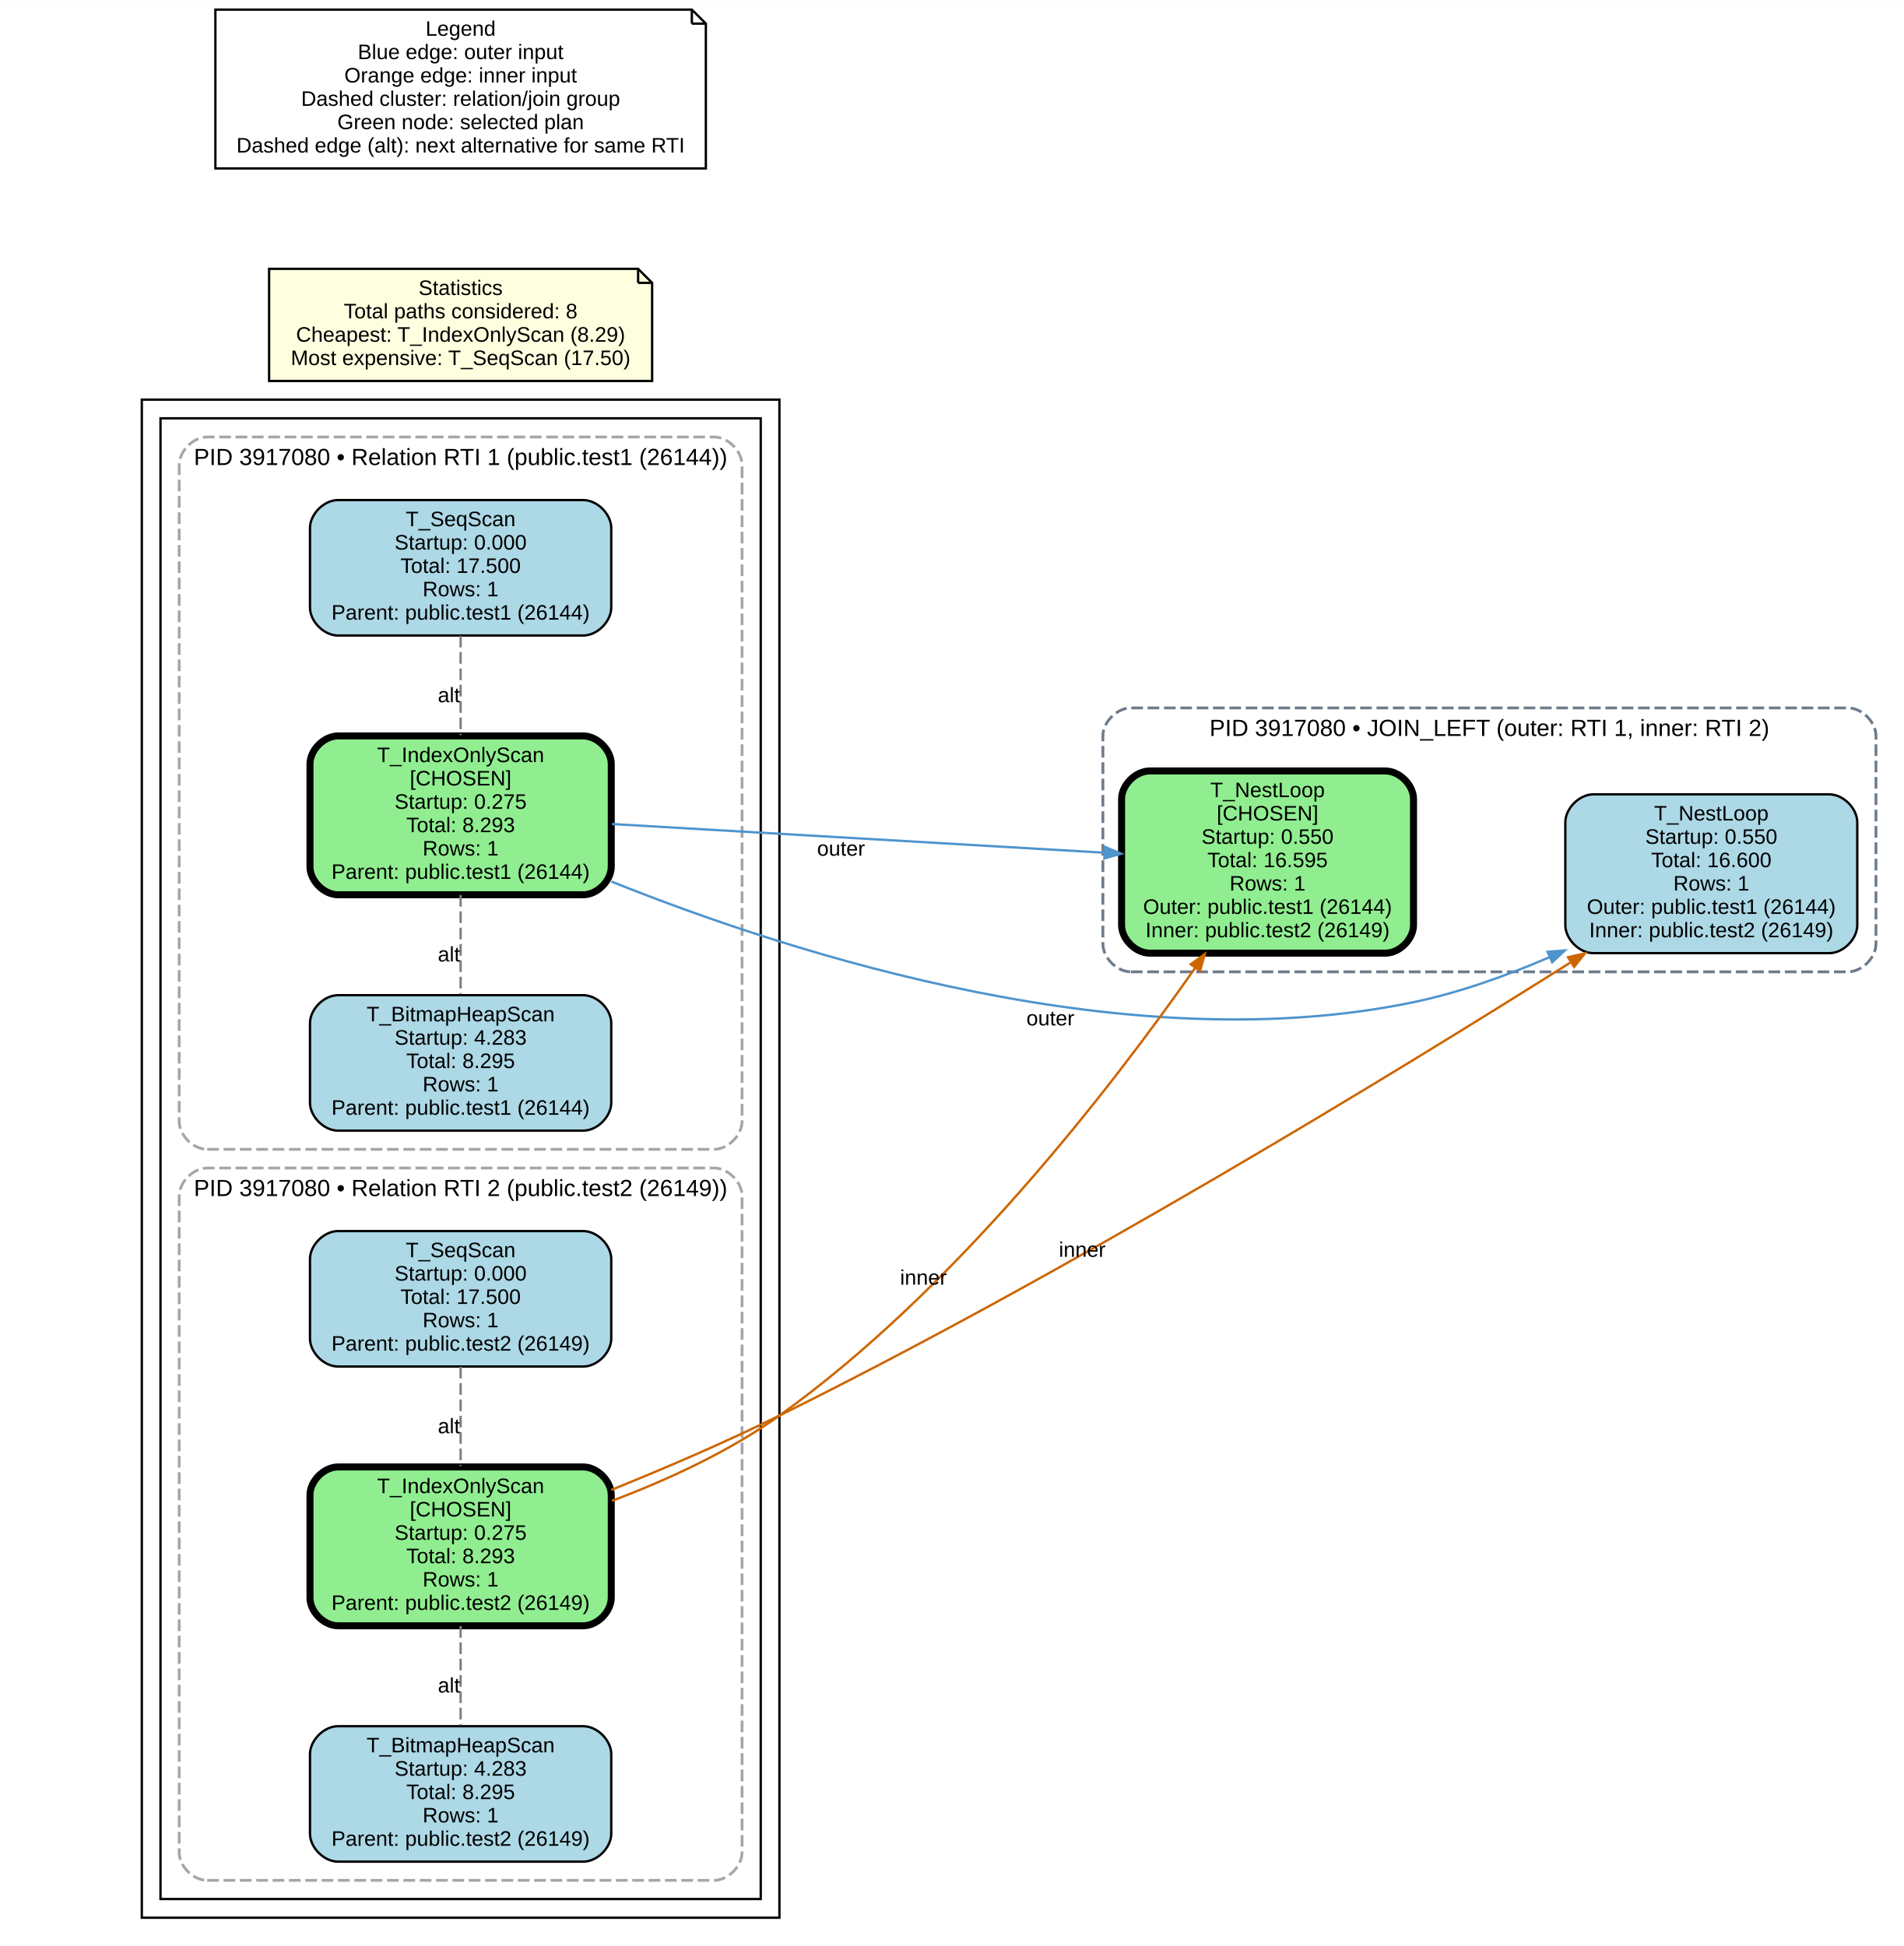
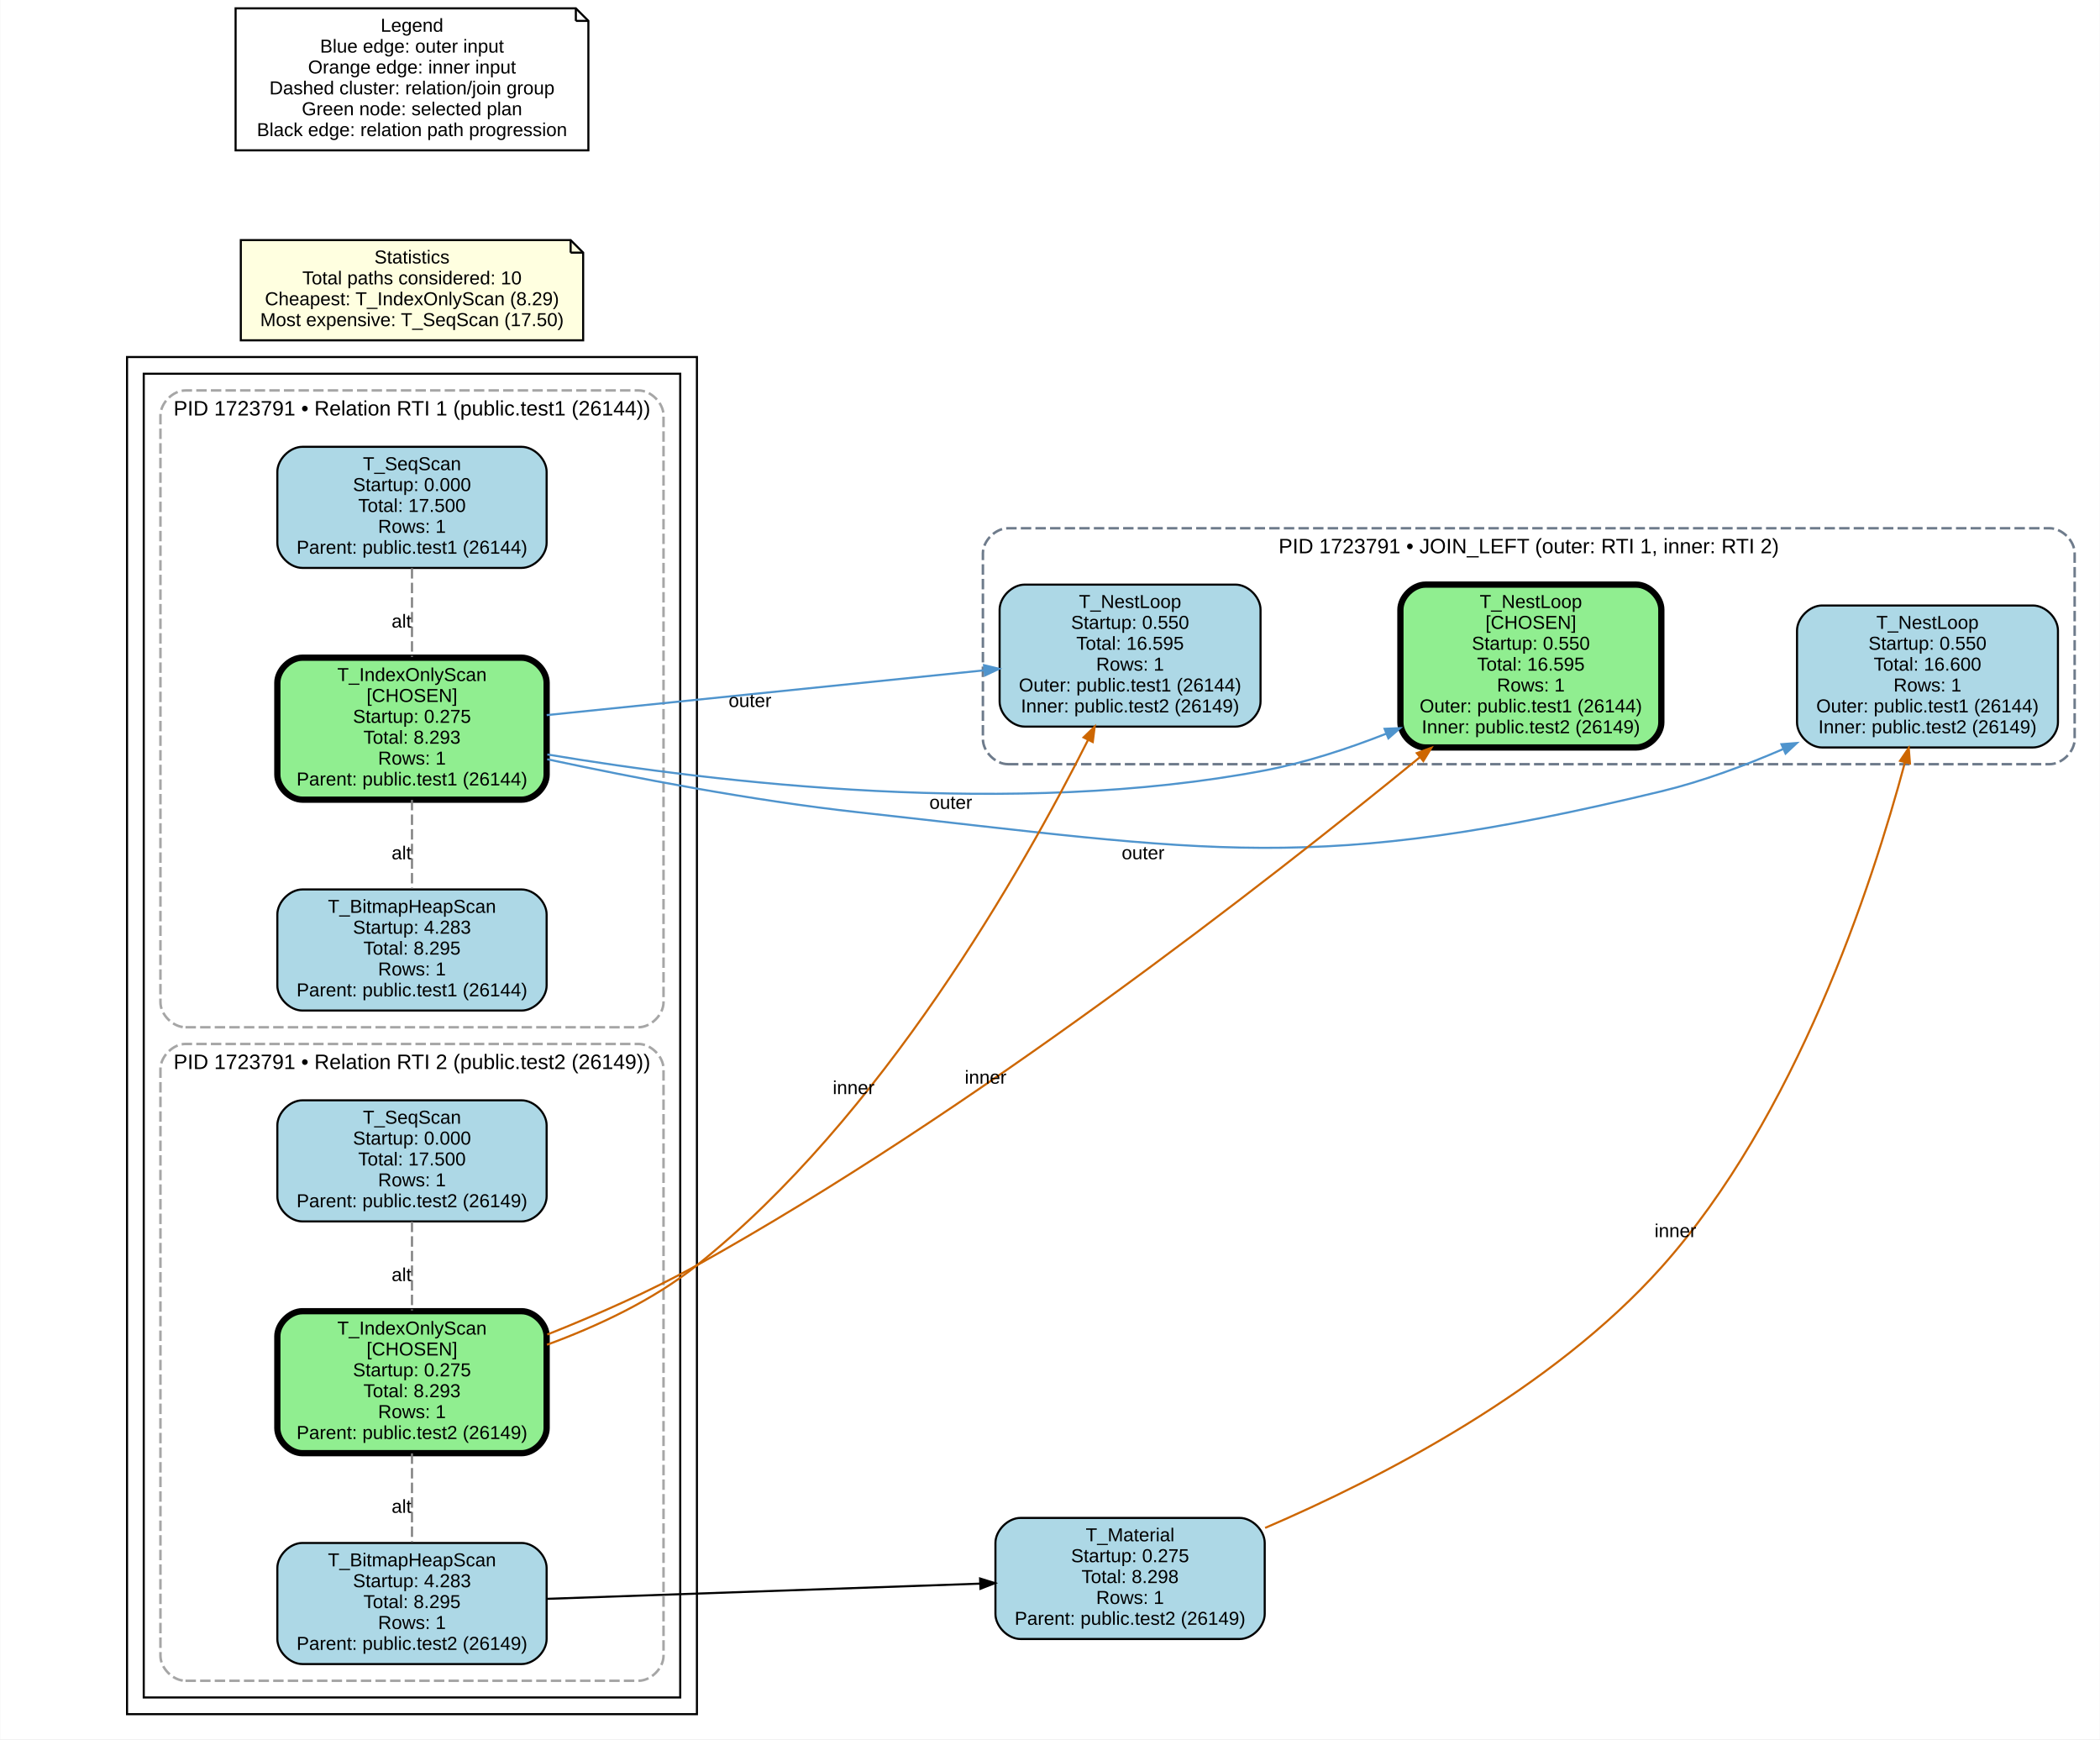
- <svg xmlns="http://www.w3.org/2000/svg" width="815pt" height="833pt" viewBox="0.00 0.00 815.22 833.00">
+ <svg xmlns="http://www.w3.org/2000/svg" width="1006pt" height="833pt" viewBox="0.00 0.00 1005.72 833.00">
  <g id="graph0" class="graph" transform="scale(1 1) rotate(0) translate(4 829)">
-     <polygon fill="white" stroke="transparent" points="-4,4 -4,-829 811.22,-829 811.22,4 -4,4" />
+     <polygon fill="white" stroke="transparent" points="-4,4 -4,-829 1001.72,-829 1001.72,4 -4,4" />
    <g id="clust1" class="cluster">
      <polygon fill="none" stroke="black" points="56.72,-8 56.72,-658 329.72,-658 329.72,-8 56.72,-8" />
    </g>
    <g id="clust2" class="cluster">
      <polygon fill="none" stroke="black" points="64.72,-16 64.72,-650 321.72,-650 321.72,-16 64.72,-16" />
    </g>
    <g id="clust3" class="cluster">
      <path fill="none" stroke="#a6a6a6" stroke-width="1.2" stroke-dasharray="5,2" d="M84.72,-337C84.72,-337 301.72,-337 301.72,-337 307.72,-337 313.72,-343 313.72,-349 313.72,-349 313.72,-630 313.72,-630 313.72,-636 307.72,-642 301.72,-642 301.72,-642 84.72,-642 84.72,-642 78.72,-642 72.72,-636 72.72,-630 72.72,-630 72.72,-349 72.72,-349 72.72,-343 78.72,-337 84.72,-337" />
-       <text text-anchor="middle" x="193.22" y="-630" font-family="Arial" font-size="10.00">PID 3917080 • Relation RTI 1 (public.test1 (26144))</text>
+       <text text-anchor="middle" x="193.22" y="-630" font-family="Arial" font-size="10.00">PID 1723791 • Relation RTI 1 (public.test1 (26144))</text>
    </g>
    <g id="clust4" class="cluster">
      <path fill="none" stroke="#a6a6a6" stroke-width="1.2" stroke-dasharray="5,2" d="M84.72,-24C84.72,-24 301.72,-24 301.72,-24 307.72,-24 313.72,-30 313.72,-36 313.72,-36 313.72,-317 313.72,-317 313.72,-323 307.72,-329 301.72,-329 301.72,-329 84.72,-329 84.72,-329 78.72,-329 72.72,-323 72.72,-317 72.72,-317 72.72,-36 72.72,-36 72.72,-30 78.72,-24 84.72,-24" />
-       <text text-anchor="middle" x="193.22" y="-317" font-family="Arial" font-size="10.00">PID 3917080 • Relation RTI 2 (public.test2 (26149))</text>
+       <text text-anchor="middle" x="193.22" y="-317" font-family="Arial" font-size="10.00">PID 1723791 • Relation RTI 2 (public.test2 (26149))</text>
    </g>
    <g id="clust5" class="cluster">
-       <path fill="none" stroke="#6e7b8b" stroke-width="1.2" stroke-dasharray="5,2" d="M480.22,-413C480.22,-413 787.22,-413 787.22,-413 793.22,-413 799.22,-419 799.22,-425 799.22,-425 799.22,-514 799.22,-514 799.22,-520 793.22,-526 787.22,-526 787.22,-526 480.22,-526 480.22,-526 474.22,-526 468.22,-520 468.22,-514 468.22,-514 468.22,-425 468.22,-425 468.22,-419 474.22,-413 480.22,-413" />
-       <text text-anchor="middle" x="633.72" y="-514" font-family="Arial" font-size="10.00">PID 3917080 • JOIN_LEFT (outer: RTI 1, inner: RTI 2)</text>
+       <path fill="none" stroke="#6e7b8b" stroke-width="1.2" stroke-dasharray="5,2" d="M478.72,-463C478.72,-463 977.72,-463 977.72,-463 983.72,-463 989.72,-469 989.72,-475 989.72,-475 989.72,-564 989.72,-564 989.72,-570 983.72,-576 977.72,-576 977.72,-576 478.72,-576 478.72,-576 472.72,-576 466.72,-570 466.72,-564 466.72,-564 466.72,-475 466.72,-475 466.72,-469 472.72,-463 478.72,-463" />
+       <text text-anchor="middle" x="728.22" y="-564" font-family="Arial" font-size="10.00">PID 1723791 • JOIN_LEFT (outer: RTI 1, inner: RTI 2)</text>
    </g>
    <g id="node1" class="node">
      <path fill="lightblue" stroke="black" d="M245.72,-615C245.72,-615 140.72,-615 140.72,-615 134.72,-615 128.72,-609 128.72,-603 128.72,-603 128.72,-569 128.72,-569 128.72,-563 134.72,-557 140.72,-557 140.72,-557 245.72,-557 245.72,-557 251.72,-557 257.72,-563 257.72,-569 257.72,-569 257.72,-603 257.72,-603 257.72,-609 251.72,-615 245.72,-615" />
      <text text-anchor="middle" x="193.22" y="-603.8" font-family="Arial" font-size="9.00">T_SeqScan</text>
      <text text-anchor="middle" x="193.22" y="-593.8" font-family="Arial" font-size="9.00">Startup: 0.000</text>
      <text text-anchor="middle" x="193.22" y="-583.8" font-family="Arial" font-size="9.00">Total: 17.500</text>
      <text text-anchor="middle" x="193.22" y="-573.8" font-family="Arial" font-size="9.00">Rows: 1</text>
      <text text-anchor="middle" x="193.22" y="-563.8" font-family="Arial" font-size="9.00">Parent: public.test1 (26144)</text>
    </g>
    <g id="node2" class="node">
      <path fill="lightgreen" stroke="black" stroke-width="3" d="M245.72,-514C245.72,-514 140.72,-514 140.72,-514 134.72,-514 128.72,-508 128.72,-502 128.72,-502 128.72,-458 128.72,-458 128.72,-452 134.72,-446 140.72,-446 140.72,-446 245.72,-446 245.72,-446 251.72,-446 257.72,-452 257.72,-458 257.72,-458 257.72,-502 257.72,-502 257.72,-508 251.72,-514 245.72,-514" />
      <text text-anchor="middle" x="193.22" y="-502.8" font-family="Arial" font-size="9.00">T_IndexOnlyScan</text>
      <text text-anchor="middle" x="193.22" y="-492.8" font-family="Arial" font-size="9.00">[CHOSEN]</text>
      <text text-anchor="middle" x="193.22" y="-482.8" font-family="Arial" font-size="9.00">Startup: 0.275</text>
      <text text-anchor="middle" x="193.22" y="-472.8" font-family="Arial" font-size="9.00">Total: 8.293</text>
      <text text-anchor="middle" x="193.22" y="-462.8" font-family="Arial" font-size="9.00">Rows: 1</text>
      <text text-anchor="middle" x="193.22" y="-452.8" font-family="Arial" font-size="9.00">Parent: public.test1 (26144)</text>
    </g>
    <g id="edge1" class="edge">
      <path fill="none" stroke="#7f7f7f" stroke-dasharray="5,2" d="M193.22,-556.9C193.22,-542.72 193.22,-528.54 193.22,-514.37" />
      <text text-anchor="middle" x="188.22" y="-528.43" font-family="Arial" font-size="9.00">alt</text>
    </g>
    <g id="node4" class="node">
      <path fill="lightblue" stroke="black" d="M245.72,-302C245.72,-302 140.72,-302 140.72,-302 134.72,-302 128.72,-296 128.72,-290 128.72,-290 128.72,-256 128.72,-256 128.72,-250 134.72,-244 140.72,-244 140.72,-244 245.72,-244 245.72,-244 251.72,-244 257.72,-250 257.72,-256 257.72,-256 257.72,-290 257.72,-290 257.72,-296 251.72,-302 245.72,-302" />
      <text text-anchor="middle" x="193.22" y="-290.8" font-family="Arial" font-size="9.00">T_SeqScan</text>
      <text text-anchor="middle" x="193.22" y="-280.8" font-family="Arial" font-size="9.00">Startup: 0.000</text>
      <text text-anchor="middle" x="193.22" y="-270.8" font-family="Arial" font-size="9.00">Total: 17.500</text>
      <text text-anchor="middle" x="193.22" y="-260.8" font-family="Arial" font-size="9.00">Rows: 1</text>
      <text text-anchor="middle" x="193.22" y="-250.8" font-family="Arial" font-size="9.00">Parent: public.test2 (26149)</text>
    </g>
    <g id="node3" class="node">
      <path fill="lightblue" stroke="black" d="M245.72,-403C245.72,-403 140.72,-403 140.72,-403 134.72,-403 128.72,-397 128.72,-391 128.72,-391 128.72,-357 128.72,-357 128.72,-351 134.72,-345 140.72,-345 140.72,-345 245.72,-345 245.72,-345 251.72,-345 257.72,-351 257.72,-357 257.72,-357 257.72,-391 257.72,-391 257.72,-397 251.72,-403 245.72,-403" />
      <text text-anchor="middle" x="193.22" y="-391.8" font-family="Arial" font-size="9.00">T_BitmapHeapScan</text>
      <text text-anchor="middle" x="193.22" y="-381.8" font-family="Arial" font-size="9.00">Startup: 4.283</text>
      <text text-anchor="middle" x="193.22" y="-371.8" font-family="Arial" font-size="9.00">Total: 8.295</text>
      <text text-anchor="middle" x="193.22" y="-361.8" font-family="Arial" font-size="9.00">Rows: 1</text>
      <text text-anchor="middle" x="193.22" y="-351.8" font-family="Arial" font-size="9.00">Parent: public.test1 (26144)</text>
    </g>
    <g id="edge2" class="edge">
      <path fill="none" stroke="#7f7f7f" stroke-dasharray="5,2" d="M193.22,-445.89C193.22,-431.73 193.22,-417.56 193.22,-403.4" />
      <text text-anchor="middle" x="188.22" y="-417.44" font-family="Arial" font-size="9.00">alt</text>
    </g>
    <g id="node5" class="node">
      <path fill="lightgreen" stroke="black" stroke-width="3" d="M245.72,-201C245.72,-201 140.72,-201 140.72,-201 134.72,-201 128.72,-195 128.72,-189 128.72,-189 128.72,-145 128.72,-145 128.72,-139 134.72,-133 140.72,-133 140.72,-133 245.72,-133 245.72,-133 251.72,-133 257.72,-139 257.72,-145 257.72,-145 257.72,-189 257.72,-189 257.72,-195 251.72,-201 245.72,-201" />
      <text text-anchor="middle" x="193.22" y="-189.8" font-family="Arial" font-size="9.00">T_IndexOnlyScan</text>
      <text text-anchor="middle" x="193.22" y="-179.8" font-family="Arial" font-size="9.00">[CHOSEN]</text>
      <text text-anchor="middle" x="193.22" y="-169.8" font-family="Arial" font-size="9.00">Startup: 0.275</text>
      <text text-anchor="middle" x="193.22" y="-159.8" font-family="Arial" font-size="9.00">Total: 8.293</text>
      <text text-anchor="middle" x="193.22" y="-149.8" font-family="Arial" font-size="9.00">Rows: 1</text>
      <text text-anchor="middle" x="193.22" y="-139.8" font-family="Arial" font-size="9.00">Parent: public.test2 (26149)</text>
    </g>
    <g id="node7" class="node">
-       <path fill="lightgreen" stroke="black" stroke-width="3" d="M589.22,-499C589.22,-499 488.22,-499 488.22,-499 482.22,-499 476.22,-493 476.22,-487 476.22,-487 476.22,-433 476.22,-433 476.22,-427 482.22,-421 488.22,-421 488.22,-421 589.22,-421 589.22,-421 595.22,-421 601.22,-427 601.22,-433 601.22,-433 601.22,-487 601.22,-487 601.22,-493 595.22,-499 589.22,-499" />
-       <text text-anchor="middle" x="538.72" y="-487.8" font-family="Arial" font-size="9.00">T_NestLoop</text>
-       <text text-anchor="middle" x="538.72" y="-477.8" font-family="Arial" font-size="9.00">[CHOSEN]</text>
-       <text text-anchor="middle" x="538.72" y="-467.8" font-family="Arial" font-size="9.00">Startup: 0.550</text>
-       <text text-anchor="middle" x="538.72" y="-457.8" font-family="Arial" font-size="9.00">Total: 16.595</text>
-       <text text-anchor="middle" x="538.72" y="-447.8" font-family="Arial" font-size="9.00">Rows: 1</text>
-       <text text-anchor="middle" x="538.72" y="-437.8" font-family="Arial" font-size="9.00">Outer: public.test1 (26144)</text>
-       <text text-anchor="middle" x="538.72" y="-427.8" font-family="Arial" font-size="9.00">Inner: public.test2 (26149)</text>
+       <path fill="lightblue" stroke="black" d="M587.72,-549C587.72,-549 486.72,-549 486.72,-549 480.72,-549 474.72,-543 474.72,-537 474.72,-537 474.72,-493 474.72,-493 474.72,-487 480.72,-481 486.72,-481 486.72,-481 587.72,-481 587.72,-481 593.72,-481 599.72,-487 599.72,-493 599.72,-493 599.72,-537 599.72,-537 599.72,-543 593.72,-549 587.72,-549" />
+       <text text-anchor="middle" x="537.22" y="-537.8" font-family="Arial" font-size="9.00">T_NestLoop</text>
+       <text text-anchor="middle" x="537.22" y="-527.8" font-family="Arial" font-size="9.00">Startup: 0.550</text>
+       <text text-anchor="middle" x="537.22" y="-517.8" font-family="Arial" font-size="9.00">Total: 16.595</text>
+       <text text-anchor="middle" x="537.22" y="-507.8" font-family="Arial" font-size="9.00">Rows: 1</text>
+       <text text-anchor="middle" x="537.22" y="-497.8" font-family="Arial" font-size="9.00">Outer: public.test1 (26144)</text>
+       <text text-anchor="middle" x="537.22" y="-487.8" font-family="Arial" font-size="9.00">Inner: public.test2 (26149)</text>
    </g>
-     <g id="edge5" class="edge">
-       <path fill="none" stroke="#4f94cd" d="M258.03,-476.29C317.87,-472.8 407.13,-467.6 468.63,-464.02" />
-       <polygon fill="#4f94cd" stroke="#4f94cd" points="469.15,-466.45 475.99,-463.59 468.86,-461.56 469.15,-466.45" />
-       <text text-anchor="middle" x="356.1" y="-462.73" font-family="Arial" font-size="9.00">outer</text>
+     <g id="edge6" class="edge">
+       <path fill="none" stroke="#4f94cd" d="M257.75,-486.5C317.24,-492.59 405.92,-501.67 467.15,-507.93" />
+       <polygon fill="#4f94cd" stroke="#4f94cd" points="467.26,-510.41 474.48,-508.68 467.76,-505.53 467.26,-510.41" />
+       <text text-anchor="middle" x="355.16" y="-490.4" font-family="Arial" font-size="9.00">outer</text>
    </g>
    <g id="node8" class="node">
-       <path fill="lightblue" stroke="black" d="M779.22,-489C779.22,-489 678.22,-489 678.22,-489 672.22,-489 666.22,-483 666.22,-477 666.22,-477 666.22,-433 666.22,-433 666.22,-427 672.22,-421 678.22,-421 678.22,-421 779.22,-421 779.22,-421 785.22,-421 791.22,-427 791.22,-433 791.22,-433 791.22,-477 791.22,-477 791.22,-483 785.22,-489 779.22,-489" />
-       <text text-anchor="middle" x="728.72" y="-477.8" font-family="Arial" font-size="9.00">T_NestLoop</text>
-       <text text-anchor="middle" x="728.72" y="-467.8" font-family="Arial" font-size="9.00">Startup: 0.550</text>
-       <text text-anchor="middle" x="728.72" y="-457.8" font-family="Arial" font-size="9.00">Total: 16.600</text>
-       <text text-anchor="middle" x="728.72" y="-447.8" font-family="Arial" font-size="9.00">Rows: 1</text>
-       <text text-anchor="middle" x="728.72" y="-437.8" font-family="Arial" font-size="9.00">Outer: public.test1 (26144)</text>
-       <text text-anchor="middle" x="728.72" y="-427.8" font-family="Arial" font-size="9.00">Inner: public.test2 (26149)</text>
+       <path fill="lightblue" stroke="black" d="M969.72,-539C969.72,-539 868.72,-539 868.72,-539 862.72,-539 856.72,-533 856.72,-527 856.72,-527 856.72,-483 856.72,-483 856.72,-477 862.72,-471 868.72,-471 868.72,-471 969.72,-471 969.72,-471 975.72,-471 981.72,-477 981.72,-483 981.72,-483 981.72,-527 981.72,-527 981.72,-533 975.72,-539 969.72,-539" />
+       <text text-anchor="middle" x="919.22" y="-527.8" font-family="Arial" font-size="9.00">T_NestLoop</text>
+       <text text-anchor="middle" x="919.22" y="-517.8" font-family="Arial" font-size="9.00">Startup: 0.550</text>
+       <text text-anchor="middle" x="919.22" y="-507.8" font-family="Arial" font-size="9.00">Total: 16.600</text>
+       <text text-anchor="middle" x="919.22" y="-497.8" font-family="Arial" font-size="9.00">Rows: 1</text>
+       <text text-anchor="middle" x="919.22" y="-487.8" font-family="Arial" font-size="9.00">Outer: public.test1 (26144)</text>
+       <text text-anchor="middle" x="919.22" y="-477.8" font-family="Arial" font-size="9.00">Inner: public.test2 (26149)</text>
    </g>
-     <g id="edge7" class="edge">
-       <path fill="none" stroke="#4f94cd" d="M257.76,-451.67C337.91,-419.56 479.96,-374.78 601.22,-400 620.75,-404.06 640.95,-411.3 659.33,-419.22" />
-       <polygon fill="#4f94cd" stroke="#4f94cd" points="658.62,-421.58 666.02,-422.16 660.6,-417.1 658.62,-421.58" />
-       <text text-anchor="middle" x="445.73" y="-390.07" font-family="Arial" font-size="9.00">outer</text>
+     <g id="edge8" class="edge">
+       <path fill="none" stroke="#4f94cd" d="M258,-465.36C300.01,-456.37 356.35,-445.55 406.72,-440 576.86,-421.26 625.32,-409.88 791.72,-450 811.21,-454.7 831.48,-462.21 849.94,-470.18" />
+       <polygon fill="#4f94cd" stroke="#4f94cd" points="849.26,-472.56 856.65,-473.14 851.23,-468.08 849.26,-472.56" />
+       <text text-anchor="middle" x="543.46" y="-417.47" font-family="Arial" font-size="9.00">outer</text>
+     </g>
+     <g id="node10" class="node">
+       <path fill="lightgreen" stroke="black" stroke-width="3" d="M779.72,-549C779.72,-549 678.72,-549 678.72,-549 672.72,-549 666.72,-543 666.72,-537 666.72,-537 666.72,-483 666.72,-483 666.72,-477 672.72,-471 678.72,-471 678.72,-471 779.72,-471 779.72,-471 785.72,-471 791.72,-477 791.72,-483 791.72,-483 791.72,-537 791.72,-537 791.72,-543 785.72,-549 779.72,-549" />
+       <text text-anchor="middle" x="729.22" y="-537.8" font-family="Arial" font-size="9.00">T_NestLoop</text>
+       <text text-anchor="middle" x="729.22" y="-527.8" font-family="Arial" font-size="9.00">[CHOSEN]</text>
+       <text text-anchor="middle" x="729.22" y="-517.8" font-family="Arial" font-size="9.00">Startup: 0.550</text>
+       <text text-anchor="middle" x="729.22" y="-507.8" font-family="Arial" font-size="9.00">Total: 16.595</text>
+       <text text-anchor="middle" x="729.22" y="-497.8" font-family="Arial" font-size="9.00">Rows: 1</text>
+       <text text-anchor="middle" x="729.22" y="-487.8" font-family="Arial" font-size="9.00">Outer: public.test1 (26144)</text>
+       <text text-anchor="middle" x="729.22" y="-477.8" font-family="Arial" font-size="9.00">Inner: public.test2 (26149)</text>
+     </g>
+     <g id="edge10" class="edge">
+       <path fill="none" stroke="#4f94cd" d="M258.04,-467.65C338.81,-454.12 481.87,-437.17 601.72,-460 621.14,-463.7 641.39,-470.33 659.85,-477.57" />
+       <polygon fill="#4f94cd" stroke="#4f94cd" points="659.15,-479.93 666.56,-480.26 660.97,-475.38 659.15,-479.93" />
+       <text text-anchor="middle" x="451.34" y="-441.62" font-family="Arial" font-size="9.00">outer</text>
    </g>
    <g id="node6" class="node">
      <path fill="lightblue" stroke="black" d="M245.72,-90C245.72,-90 140.72,-90 140.72,-90 134.72,-90 128.72,-84 128.72,-78 128.72,-78 128.72,-44 128.72,-44 128.72,-38 134.72,-32 140.72,-32 140.72,-32 245.72,-32 245.72,-32 251.72,-32 257.72,-38 257.72,-44 257.72,-44 257.72,-78 257.72,-78 257.72,-84 251.72,-90 245.72,-90" />
      <text text-anchor="middle" x="193.22" y="-78.8" font-family="Arial" font-size="9.00">T_BitmapHeapScan</text>
      <text text-anchor="middle" x="193.22" y="-68.8" font-family="Arial" font-size="9.00">Startup: 4.283</text>
      <text text-anchor="middle" x="193.22" y="-58.8" font-family="Arial" font-size="9.00">Total: 8.295</text>
      <text text-anchor="middle" x="193.22" y="-48.8" font-family="Arial" font-size="9.00">Rows: 1</text>
      <text text-anchor="middle" x="193.22" y="-38.8" font-family="Arial" font-size="9.00">Parent: public.test2 (26149)</text>
    </g>
    <g id="edge3" class="edge">
      <path fill="none" stroke="#7f7f7f" stroke-dasharray="5,2" d="M193.22,-243.9C193.22,-229.72 193.22,-215.54 193.22,-201.37" />
      <text text-anchor="middle" x="188.22" y="-215.43" font-family="Arial" font-size="9.00">alt</text>
    </g>
    <g id="edge4" class="edge">
      <path fill="none" stroke="#7f7f7f" stroke-dasharray="5,2" d="M193.22,-132.89C193.22,-118.73 193.22,-104.56 193.22,-90.4" />
      <text text-anchor="middle" x="188.22" y="-104.44" font-family="Arial" font-size="9.00">alt</text>
    </g>
-     <g id="edge6" class="edge">
-       <path fill="none" stroke="#cd6600" d="M258.03,-186.49C281.79,-195.46 308.19,-207.59 329.72,-223 404.74,-276.69 471.12,-362.38 507.73,-414.69" />
-       <polygon fill="#cd6600" stroke="#cd6600" points="505.82,-416.23 511.83,-420.58 509.84,-413.43 505.82,-416.23" />
-       <text text-anchor="middle" x="391.38" y="-279.06" font-family="Arial" font-size="9.00">inner</text>
+     <g id="edge7" class="edge">
+       <path fill="none" stroke="#cd6600" d="M257.89,-184.94C282.03,-193.79 308.73,-206.25 329.72,-223 418.45,-293.82 485.77,-412.42 517,-474.44" />
+       <polygon fill="#cd6600" stroke="#cd6600" points="514.95,-475.82 520.27,-480.98 519.34,-473.63 514.95,-475.82" />
+       <text text-anchor="middle" x="404.78" y="-305.01" font-family="Arial" font-size="9.00">inner</text>
    </g>
-     <g id="edge8" class="edge">
-       <path fill="none" stroke="#cd6600" d="M257.75,-191.18C280.73,-200.47 306.68,-211.59 329.72,-223 453.63,-284.37 591.7,-368.66 668.29,-416.92" />
-       <polygon fill="#cd6600" stroke="#cd6600" points="667.38,-419.24 674.61,-420.91 669.99,-415.1 667.38,-419.24" />
-       <text text-anchor="middle" x="459.38" y="-290.99" font-family="Arial" font-size="9.00">inner</text>
+     <g id="edge11" class="edge">
+       <path fill="none" stroke="#cd6600" d="M258.04,-189.84C281.17,-199.03 307.15,-210.43 329.72,-223 461.85,-296.57 602.2,-405.97 675.94,-466.23" />
+       <polygon fill="#cd6600" stroke="#cd6600" points="674.59,-468.3 681.56,-470.84 677.7,-464.51 674.59,-468.3" />
+       <text text-anchor="middle" x="468.01" y="-309.98" font-family="Arial" font-size="9.00">inner</text>
    </g>
    <g id="node9" class="node">
+       <path fill="lightblue" stroke="black" d="M589.72,-102C589.72,-102 484.72,-102 484.72,-102 478.72,-102 472.72,-96 472.72,-90 472.72,-90 472.72,-56 472.72,-56 472.72,-50 478.72,-44 484.72,-44 484.72,-44 589.72,-44 589.72,-44 595.72,-44 601.72,-50 601.72,-56 601.72,-56 601.72,-90 601.72,-90 601.72,-96 595.72,-102 589.72,-102" />
+       <text text-anchor="middle" x="537.22" y="-90.8" font-family="Arial" font-size="9.00">T_Material</text>
+       <text text-anchor="middle" x="537.22" y="-80.8" font-family="Arial" font-size="9.00">Startup: 0.275</text>
+       <text text-anchor="middle" x="537.22" y="-70.8" font-family="Arial" font-size="9.00">Total: 8.298</text>
+       <text text-anchor="middle" x="537.22" y="-60.8" font-family="Arial" font-size="9.00">Rows: 1</text>
+       <text text-anchor="middle" x="537.22" y="-50.8" font-family="Arial" font-size="9.00">Parent: public.test2 (26149)</text>
+     </g>
+     <g id="edge5" class="edge">
+       <path fill="none" stroke="black" d="M257.75,-63.23C316.59,-65.29 403.99,-68.36 465.13,-70.51" />
+       <polygon fill="black" stroke="black" points="465.37,-72.97 472.46,-70.76 465.55,-68.07 465.37,-72.97" />
+     </g>
+     <g id="edge9" class="edge">
+       <path fill="none" stroke="#cd6600" d="M601.92,-97.21C658.21,-121.39 739.3,-163.41 791.72,-222 856.2,-294.07 892.49,-404.4 908.39,-463.77" />
+       <polygon fill="#cd6600" stroke="#cd6600" points="906.08,-464.61 910.23,-470.75 910.82,-463.36 906.08,-464.61" />
+       <text text-anchor="middle" x="798.47" y="-236.47" font-family="Arial" font-size="9.00">inner</text>
+     </g>
+     <g id="node11" class="node">
      <polygon fill="lightyellow" stroke="black" points="269.22,-714 111.22,-714 111.22,-666 275.22,-666 275.22,-708 269.22,-714" />
      <polyline fill="none" stroke="black" points="269.22,-714 269.22,-708 " />
      <polyline fill="none" stroke="black" points="275.22,-708 269.22,-708 " />
      <text text-anchor="middle" x="193.22" y="-702.8" font-family="Arial" font-size="9.00">Statistics</text>
-       <text text-anchor="middle" x="193.22" y="-692.8" font-family="Arial" font-size="9.00">Total paths considered: 8</text>
+       <text text-anchor="middle" x="193.22" y="-692.8" font-family="Arial" font-size="9.00">Total paths considered: 10</text>
      <text text-anchor="middle" x="193.22" y="-682.8" font-family="Arial" font-size="9.00">Cheapest: T_IndexOnlyScan (8.29)</text>
      <text text-anchor="middle" x="193.22" y="-672.8" font-family="Arial" font-size="9.00">Most expensive: T_SeqScan (17.50)</text>
    </g>
-     <g id="node10" class="node">
-       <polygon fill="white" stroke="black" points="292.22,-825 88.22,-825 88.22,-757 298.22,-757 298.22,-819 292.22,-825" />
-       <polyline fill="none" stroke="black" points="292.22,-825 292.22,-819 " />
-       <polyline fill="none" stroke="black" points="298.22,-819 292.22,-819 " />
+     <g id="node12" class="node">
+       <polygon fill="white" stroke="black" points="271.72,-825 108.72,-825 108.72,-757 277.72,-757 277.72,-819 271.72,-825" />
+       <polyline fill="none" stroke="black" points="271.72,-825 271.72,-819 " />
+       <polyline fill="none" stroke="black" points="277.72,-819 271.72,-819 " />
      <text text-anchor="middle" x="193.22" y="-813.8" font-family="Arial" font-size="9.00">Legend</text>
      <text text-anchor="middle" x="193.22" y="-803.8" font-family="Arial" font-size="9.00">Blue edge: outer input</text>
      <text text-anchor="middle" x="193.22" y="-793.8" font-family="Arial" font-size="9.00">Orange edge: inner input</text>
      <text text-anchor="middle" x="193.22" y="-783.8" font-family="Arial" font-size="9.00">Dashed cluster: relation/join group</text>
      <text text-anchor="middle" x="193.22" y="-773.8" font-family="Arial" font-size="9.00">Green node: selected plan</text>
-       <text text-anchor="middle" x="193.22" y="-763.8" font-family="Arial" font-size="9.00">Dashed edge (alt): next alternative for same RTI</text>
+       <text text-anchor="middle" x="193.22" y="-763.8" font-family="Arial" font-size="9.00">Black edge: relation path progression</text>
    </g>
  </g>
</svg>
